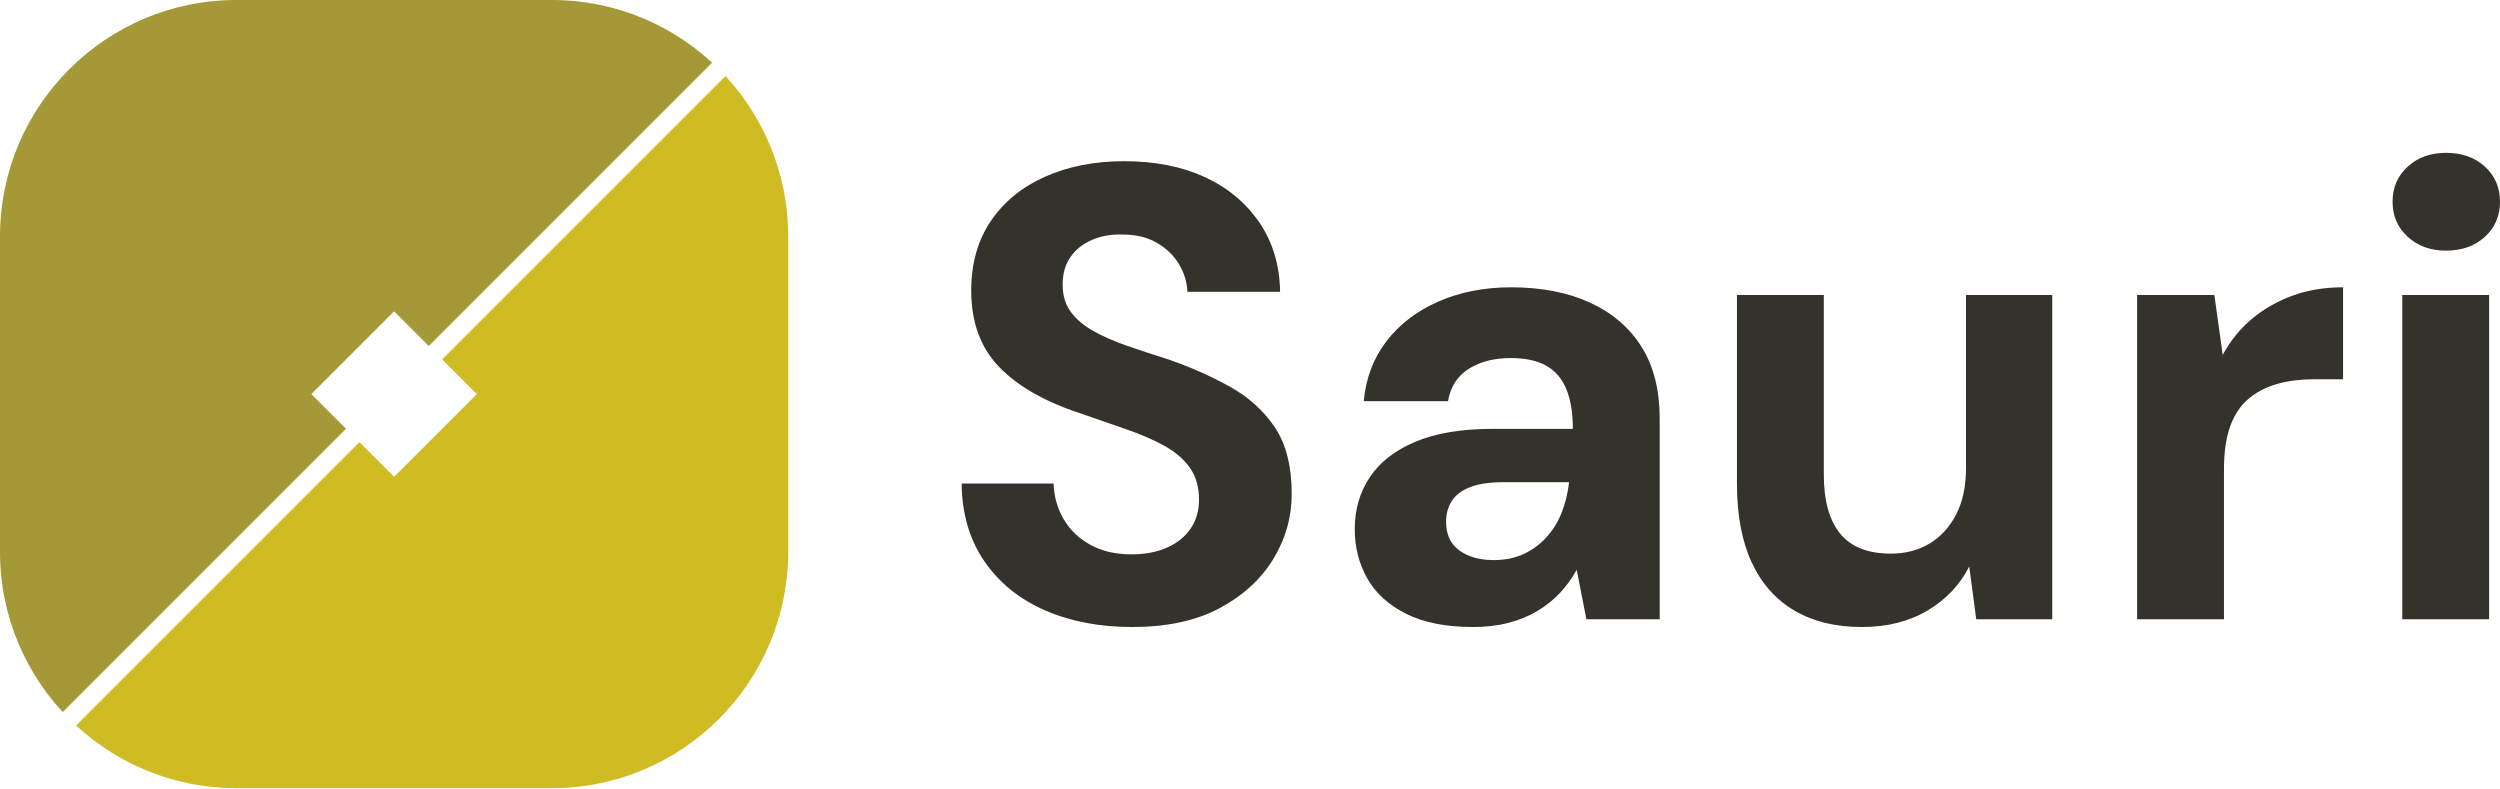
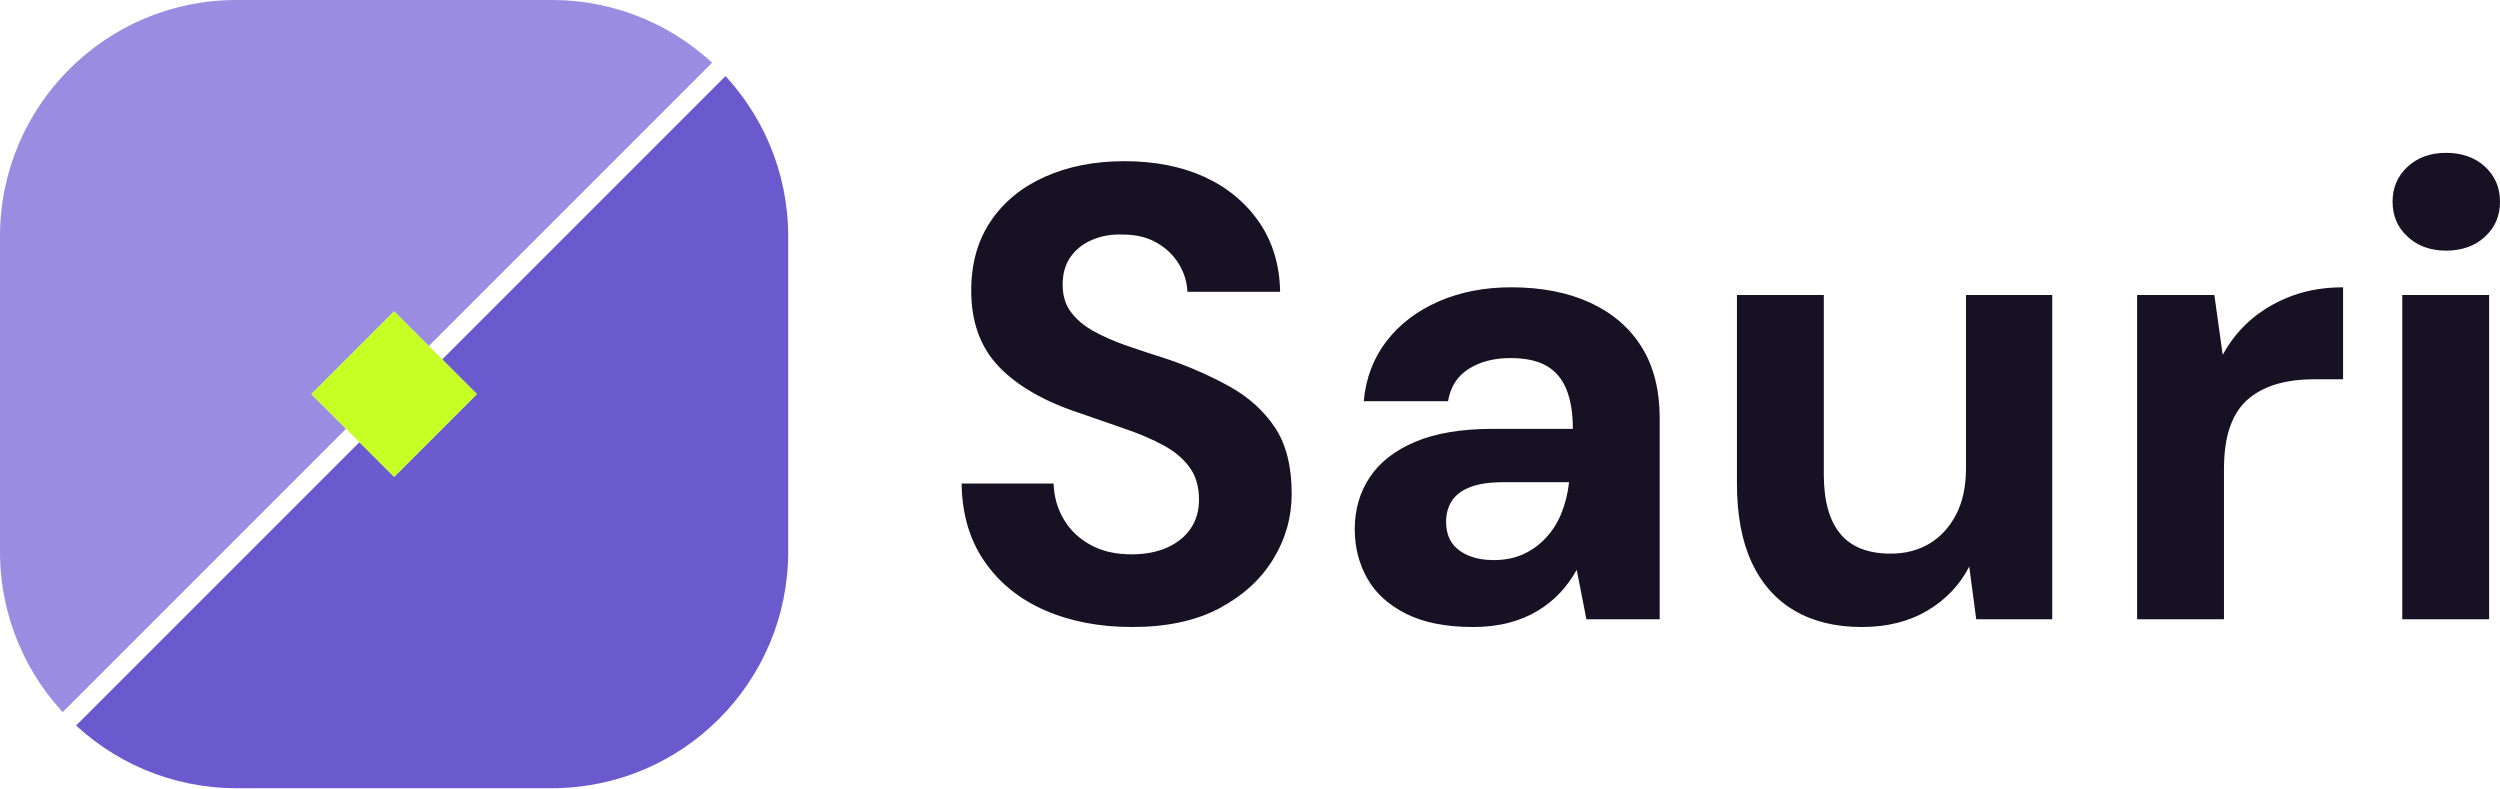
<svg xmlns="http://www.w3.org/2000/svg" viewBox="0 0 317.18 100" role="img" aria-label="Sauri">
  <clipPath id="sauri-logo-shape">
    <rect width="100" height="100" rx="30" />
  </clipPath>
  <g clip-path="url(#sauri-logo-shape)">
-     <polygon fill="#A59837" points="-10,-10 108.3,-10 54.4,43.9 50,39.5 39.5,50 43.9,54.4 -10,108.3" />
-     <polygon fill="#CFBB23" points="110,110 110,-8.3 56.1,45.6 60.5,50 50,60.5 45.6,56.1 -8.3,110" />
+     <polygon fill="#9A8CE0" points="-10,-10 108.3,-10 54.4,43.9 50,39.5 39.5,50 43.9,54.4 -10,108.3" />
+     <polygon fill="#6A5ACD" points="110,110 110,-8.3 56.1,45.6 60.5,50 50,60.5 45.6,56.1 -8.3,110" />
+     <polygon fill="#C6FF24" points="50,39.5 60.5,50 50,60.5 39.5,50" />
  </g>
-   <path fill="#33322B" d="M143.63 79.55Q137.43 79.55 132.57 77.43Q127.71 75.31 124.9 71.22Q122.08 67.14 122 61.35H133.67Q133.76 63.88 134.98 65.92Q136.2 67.96 138.37 69.14Q140.53 70.33 143.55 70.33Q146.16 70.33 148.08 69.47Q150 68.61 151.06 67.06Q152.12 65.51 152.12 63.39Q152.12 60.94 150.94 59.31Q149.76 57.67 147.67 56.53Q145.59 55.39 142.86 54.45Q140.12 53.51 137.1 52.45Q130.33 50.24 126.78 46.57Q123.22 42.9 123.22 36.86Q123.22 31.71 125.71 28.04Q128.2 24.37 132.61 22.41Q137.02 20.45 142.65 20.45Q148.45 20.45 152.82 22.45Q157.18 24.45 159.76 28.2Q162.33 31.96 162.41 37.02H150.65Q150.57 35.14 149.55 33.47Q148.53 31.8 146.73 30.78Q144.94 29.76 142.49 29.76Q140.37 29.67 138.61 30.41Q136.86 31.14 135.84 32.57Q134.82 34 134.82 36.12Q134.82 38.16 135.84 39.55Q136.86 40.94 138.65 41.96Q140.45 42.98 142.9 43.84Q145.35 44.69 148.2 45.59Q152.45 47.06 156.04 49.06Q159.63 51.06 161.76 54.24Q163.88 57.43 163.88 62.65Q163.88 67.14 161.51 70.98Q159.14 74.82 154.69 77.18Q150.24 79.55 143.63 79.55ZM186.9 79.55Q181.76 79.55 178.41 77.88Q175.06 76.2 173.47 73.39Q171.88 70.57 171.88 67.14Q171.88 63.39 173.8 60.53Q175.71 57.67 179.59 56.04Q183.47 54.41 189.35 54.41H199.55Q199.55 51.39 198.73 49.39Q197.92 47.39 196.2 46.41Q194.49 45.43 191.63 45.43Q188.53 45.43 186.37 46.78Q184.2 48.12 183.71 50.9H173.02Q173.43 46.49 175.92 43.27Q178.41 40.04 182.53 38.24Q186.65 36.45 191.71 36.45Q197.51 36.45 201.76 38.41Q206 40.37 208.29 44.04Q210.57 47.71 210.57 53.1V78.57H201.27L200.04 72.29Q199.14 73.92 197.92 75.22Q196.69 76.53 195.06 77.51Q193.43 78.49 191.39 79.02Q189.35 79.55 186.9 79.55ZM189.51 71.06Q191.63 71.06 193.31 70.29Q194.98 69.51 196.2 68.16Q197.43 66.82 198.12 65.06Q198.82 63.31 199.06 61.27V61.18H190.65Q188.12 61.18 186.53 61.8Q184.94 62.41 184.2 63.55Q183.47 64.69 183.47 66.16Q183.47 67.8 184.2 68.86Q184.94 69.92 186.33 70.49Q187.71 71.06 189.51 71.06ZM236.2 79.55Q231.22 79.55 227.67 77.47Q224.12 75.39 222.24 71.35Q220.37 67.31 220.37 61.35V37.43H231.39V60.2Q231.39 65.18 233.47 67.71Q235.55 70.24 239.88 70.24Q242.65 70.24 244.78 68.98Q246.9 67.71 248.16 65.31Q249.43 62.9 249.43 59.39V37.43H260.37V78.57H250.73L249.84 71.88Q248.04 75.39 244.53 77.47Q241.02 79.55 236.2 79.55ZM271.14 78.57V37.43H280.94L282 45.02Q283.47 42.33 285.71 40.45Q287.96 38.57 290.86 37.51Q293.76 36.45 297.27 36.45V48.12H293.51Q291.06 48.12 288.98 48.69Q286.9 49.27 285.35 50.53Q283.8 51.8 282.98 54Q282.16 56.2 282.16 59.55V78.57ZM304.78 78.57V37.43H315.8V78.57ZM310.33 31.8Q307.39 31.8 305.47 30.04Q303.55 28.29 303.55 25.59Q303.55 22.9 305.47 21.14Q307.39 19.39 310.33 19.39Q313.35 19.39 315.27 21.14Q317.18 22.9 317.18 25.59Q317.18 28.29 315.27 30.04Q313.35 31.8 310.33 31.8Z" />
+   <path fill="#161223" d="M143.63 79.55Q137.43 79.55 132.57 77.43Q127.71 75.31 124.9 71.22Q122.08 67.14 122 61.35H133.67Q133.76 63.88 134.98 65.92Q136.2 67.96 138.37 69.14Q140.53 70.33 143.55 70.33Q146.16 70.33 148.08 69.47Q150 68.61 151.06 67.06Q152.12 65.51 152.12 63.39Q152.12 60.94 150.94 59.31Q149.76 57.67 147.67 56.53Q145.59 55.39 142.86 54.45Q140.12 53.51 137.1 52.45Q130.33 50.24 126.78 46.57Q123.22 42.9 123.22 36.86Q123.22 31.71 125.71 28.04Q128.2 24.37 132.61 22.41Q137.02 20.45 142.65 20.45Q148.45 20.45 152.82 22.45Q157.18 24.45 159.76 28.2Q162.33 31.96 162.41 37.02H150.65Q150.57 35.14 149.55 33.47Q148.53 31.8 146.73 30.78Q144.94 29.76 142.49 29.76Q140.37 29.67 138.61 30.41Q136.86 31.14 135.84 32.57Q134.82 34 134.82 36.12Q134.82 38.16 135.84 39.55Q136.86 40.94 138.65 41.96Q140.45 42.98 142.9 43.84Q145.35 44.69 148.2 45.59Q152.45 47.06 156.04 49.06Q159.63 51.06 161.76 54.24Q163.88 57.43 163.88 62.65Q163.88 67.14 161.51 70.98Q159.14 74.82 154.69 77.18Q150.24 79.55 143.63 79.55ZM186.9 79.55Q181.76 79.55 178.41 77.88Q175.06 76.2 173.47 73.39Q171.88 70.57 171.88 67.14Q171.88 63.39 173.8 60.53Q175.71 57.67 179.59 56.04Q183.47 54.41 189.35 54.41H199.55Q199.55 51.39 198.73 49.39Q197.92 47.39 196.2 46.41Q194.49 45.43 191.63 45.43Q188.53 45.43 186.37 46.78Q184.2 48.12 183.71 50.9H173.02Q173.43 46.49 175.92 43.27Q178.41 40.04 182.53 38.24Q186.65 36.45 191.71 36.45Q197.51 36.45 201.76 38.41Q206 40.37 208.29 44.04Q210.57 47.71 210.57 53.1V78.57H201.27L200.04 72.29Q199.14 73.92 197.92 75.22Q196.69 76.53 195.06 77.51Q193.43 78.49 191.39 79.02Q189.35 79.55 186.9 79.55ZM189.51 71.06Q191.63 71.06 193.31 70.29Q194.98 69.51 196.2 68.16Q197.43 66.82 198.12 65.06Q198.82 63.31 199.06 61.27V61.18H190.65Q188.12 61.18 186.53 61.8Q184.94 62.41 184.2 63.55Q183.47 64.69 183.47 66.16Q183.47 67.8 184.2 68.86Q184.94 69.92 186.33 70.49Q187.71 71.06 189.51 71.06ZM236.2 79.55Q231.22 79.55 227.67 77.47Q224.12 75.39 222.24 71.35Q220.37 67.31 220.37 61.35V37.43H231.39V60.2Q231.39 65.18 233.47 67.71Q235.55 70.24 239.88 70.24Q242.65 70.24 244.78 68.98Q246.9 67.71 248.16 65.31Q249.43 62.9 249.43 59.39V37.43H260.37V78.57H250.73L249.84 71.88Q248.04 75.39 244.53 77.47Q241.02 79.55 236.2 79.55ZM271.14 78.57V37.43H280.94L282 45.02Q283.47 42.33 285.71 40.45Q287.96 38.57 290.86 37.51Q293.76 36.45 297.27 36.45V48.12H293.51Q291.06 48.12 288.98 48.69Q286.9 49.27 285.35 50.53Q283.8 51.8 282.98 54Q282.16 56.2 282.16 59.55V78.57ZM304.78 78.57V37.43H315.8V78.57ZM310.33 31.8Q307.39 31.8 305.47 30.04Q303.55 28.29 303.55 25.59Q303.55 22.9 305.47 21.14Q307.39 19.39 310.33 19.39Q313.35 19.39 315.27 21.14Q317.18 22.9 317.18 25.59Q317.18 28.29 315.27 30.04Q313.35 31.8 310.33 31.8Z" />
</svg>
